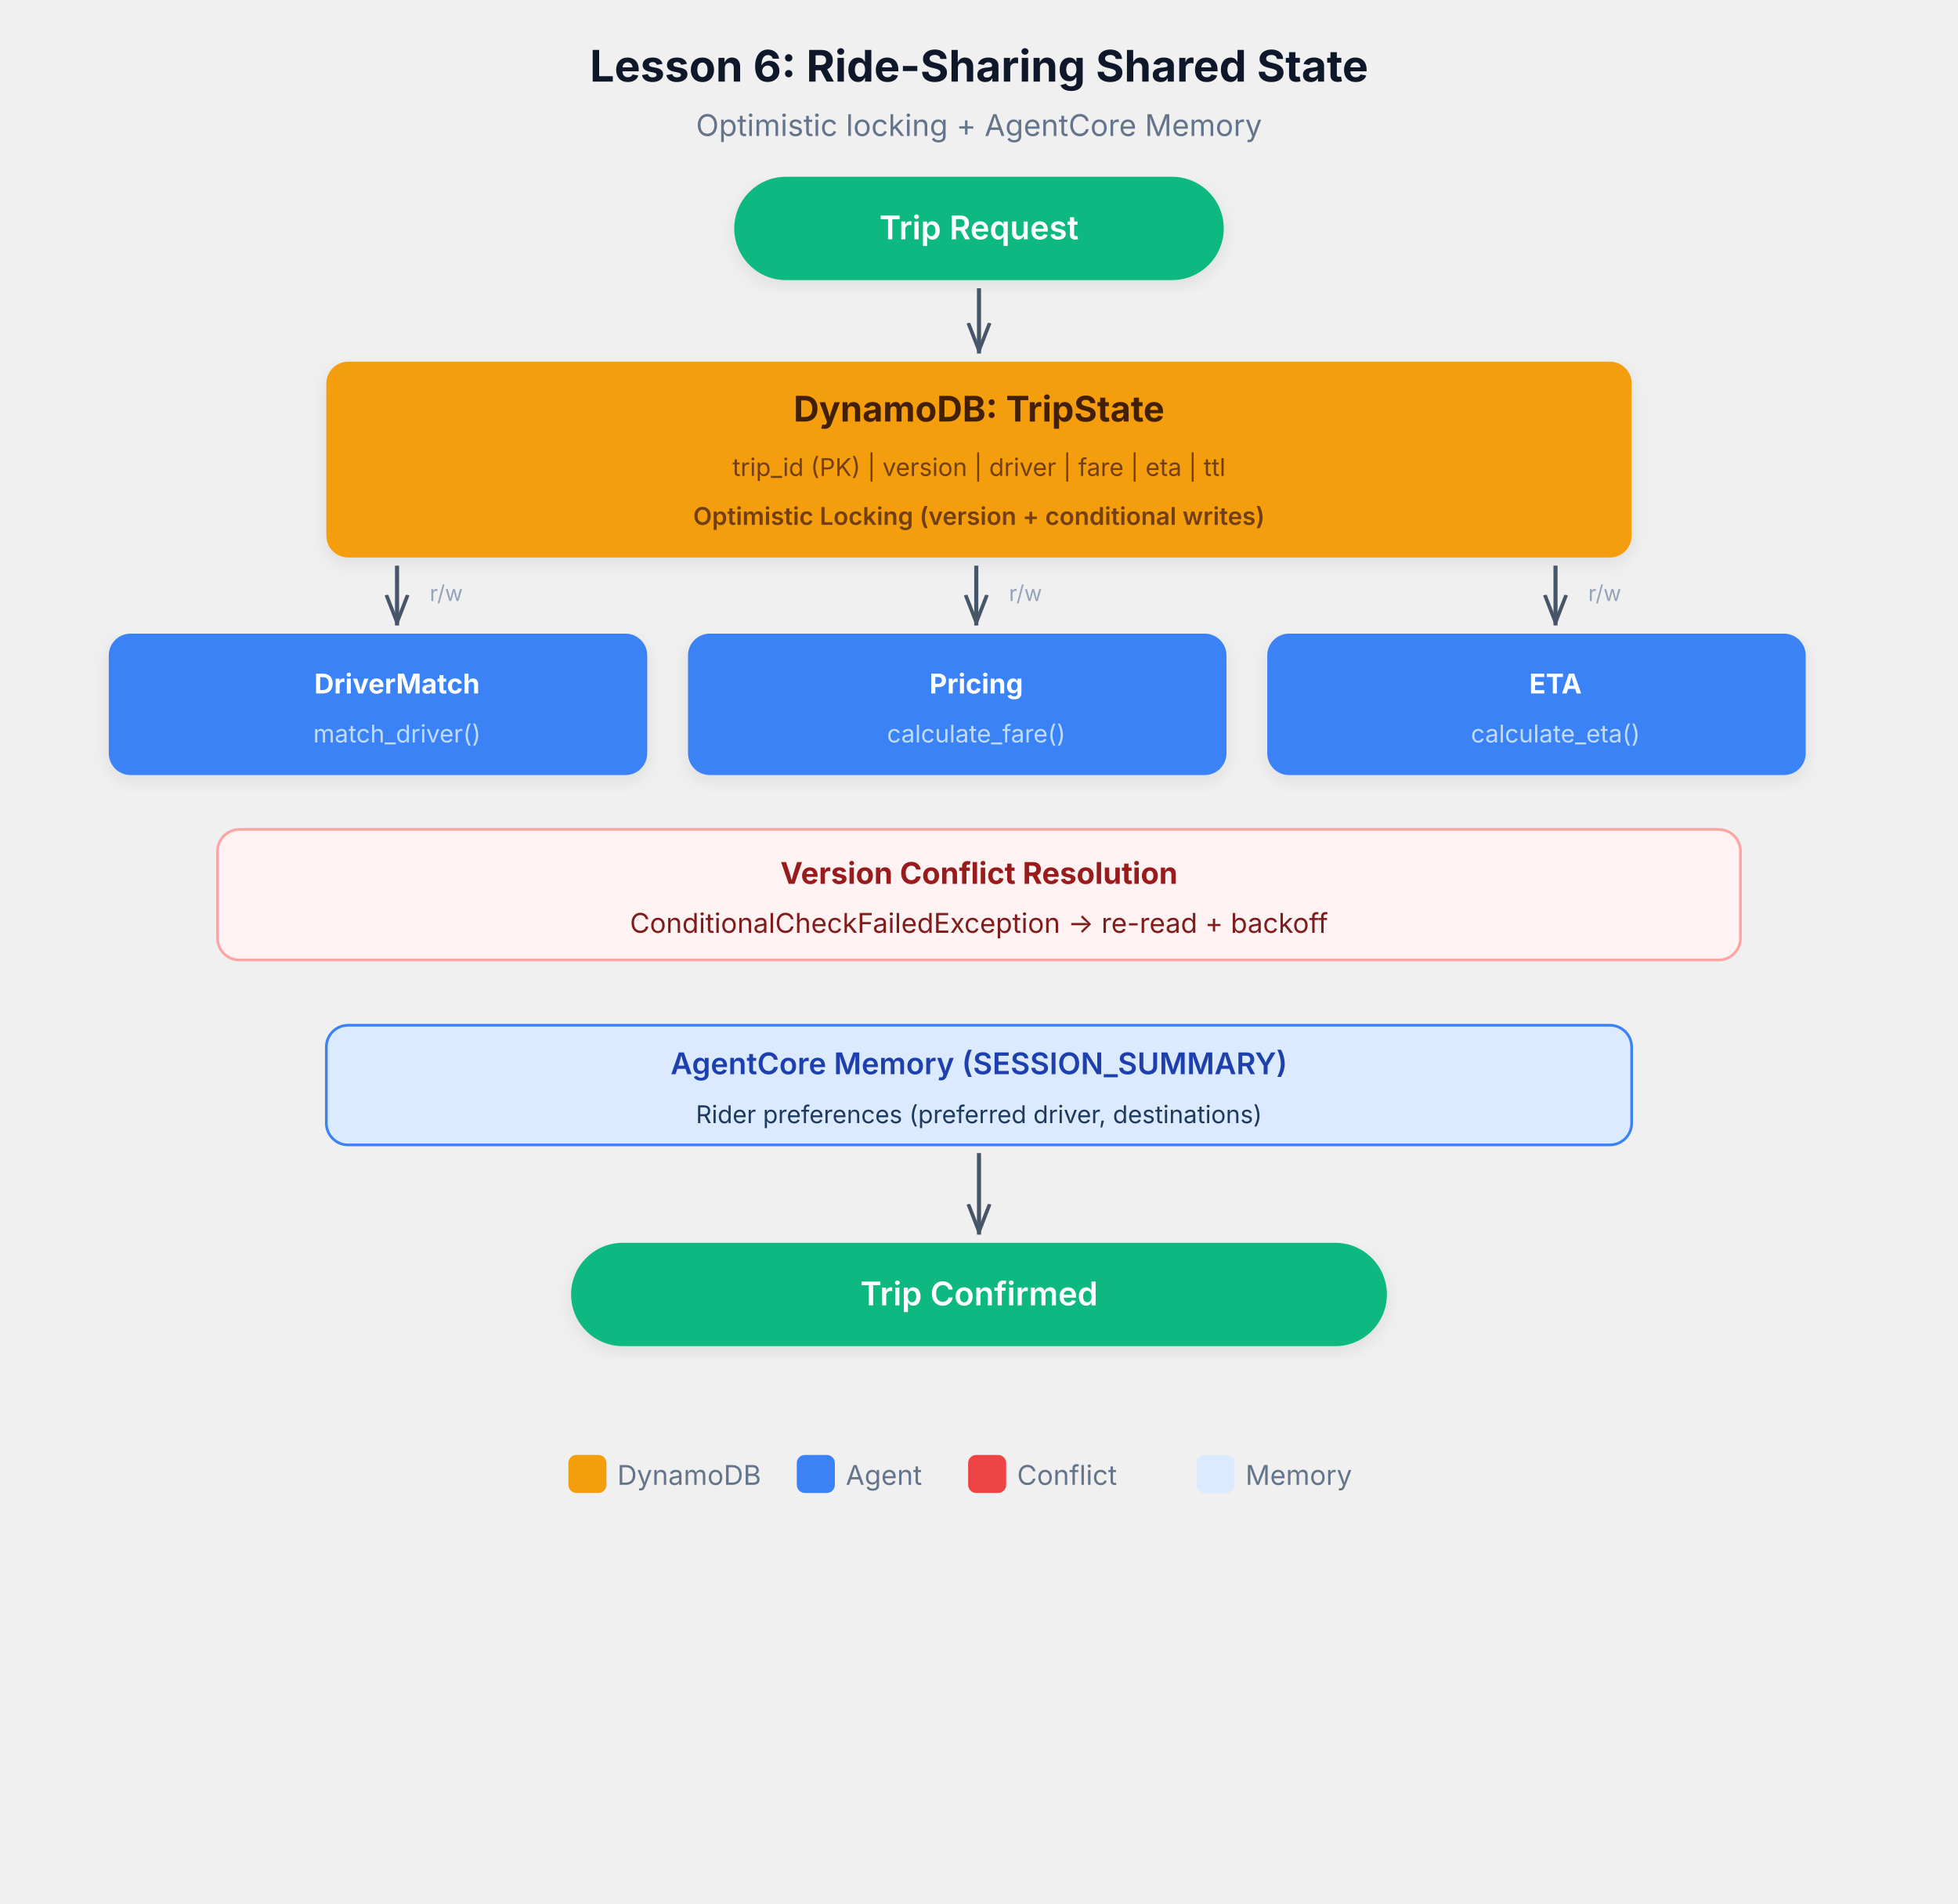
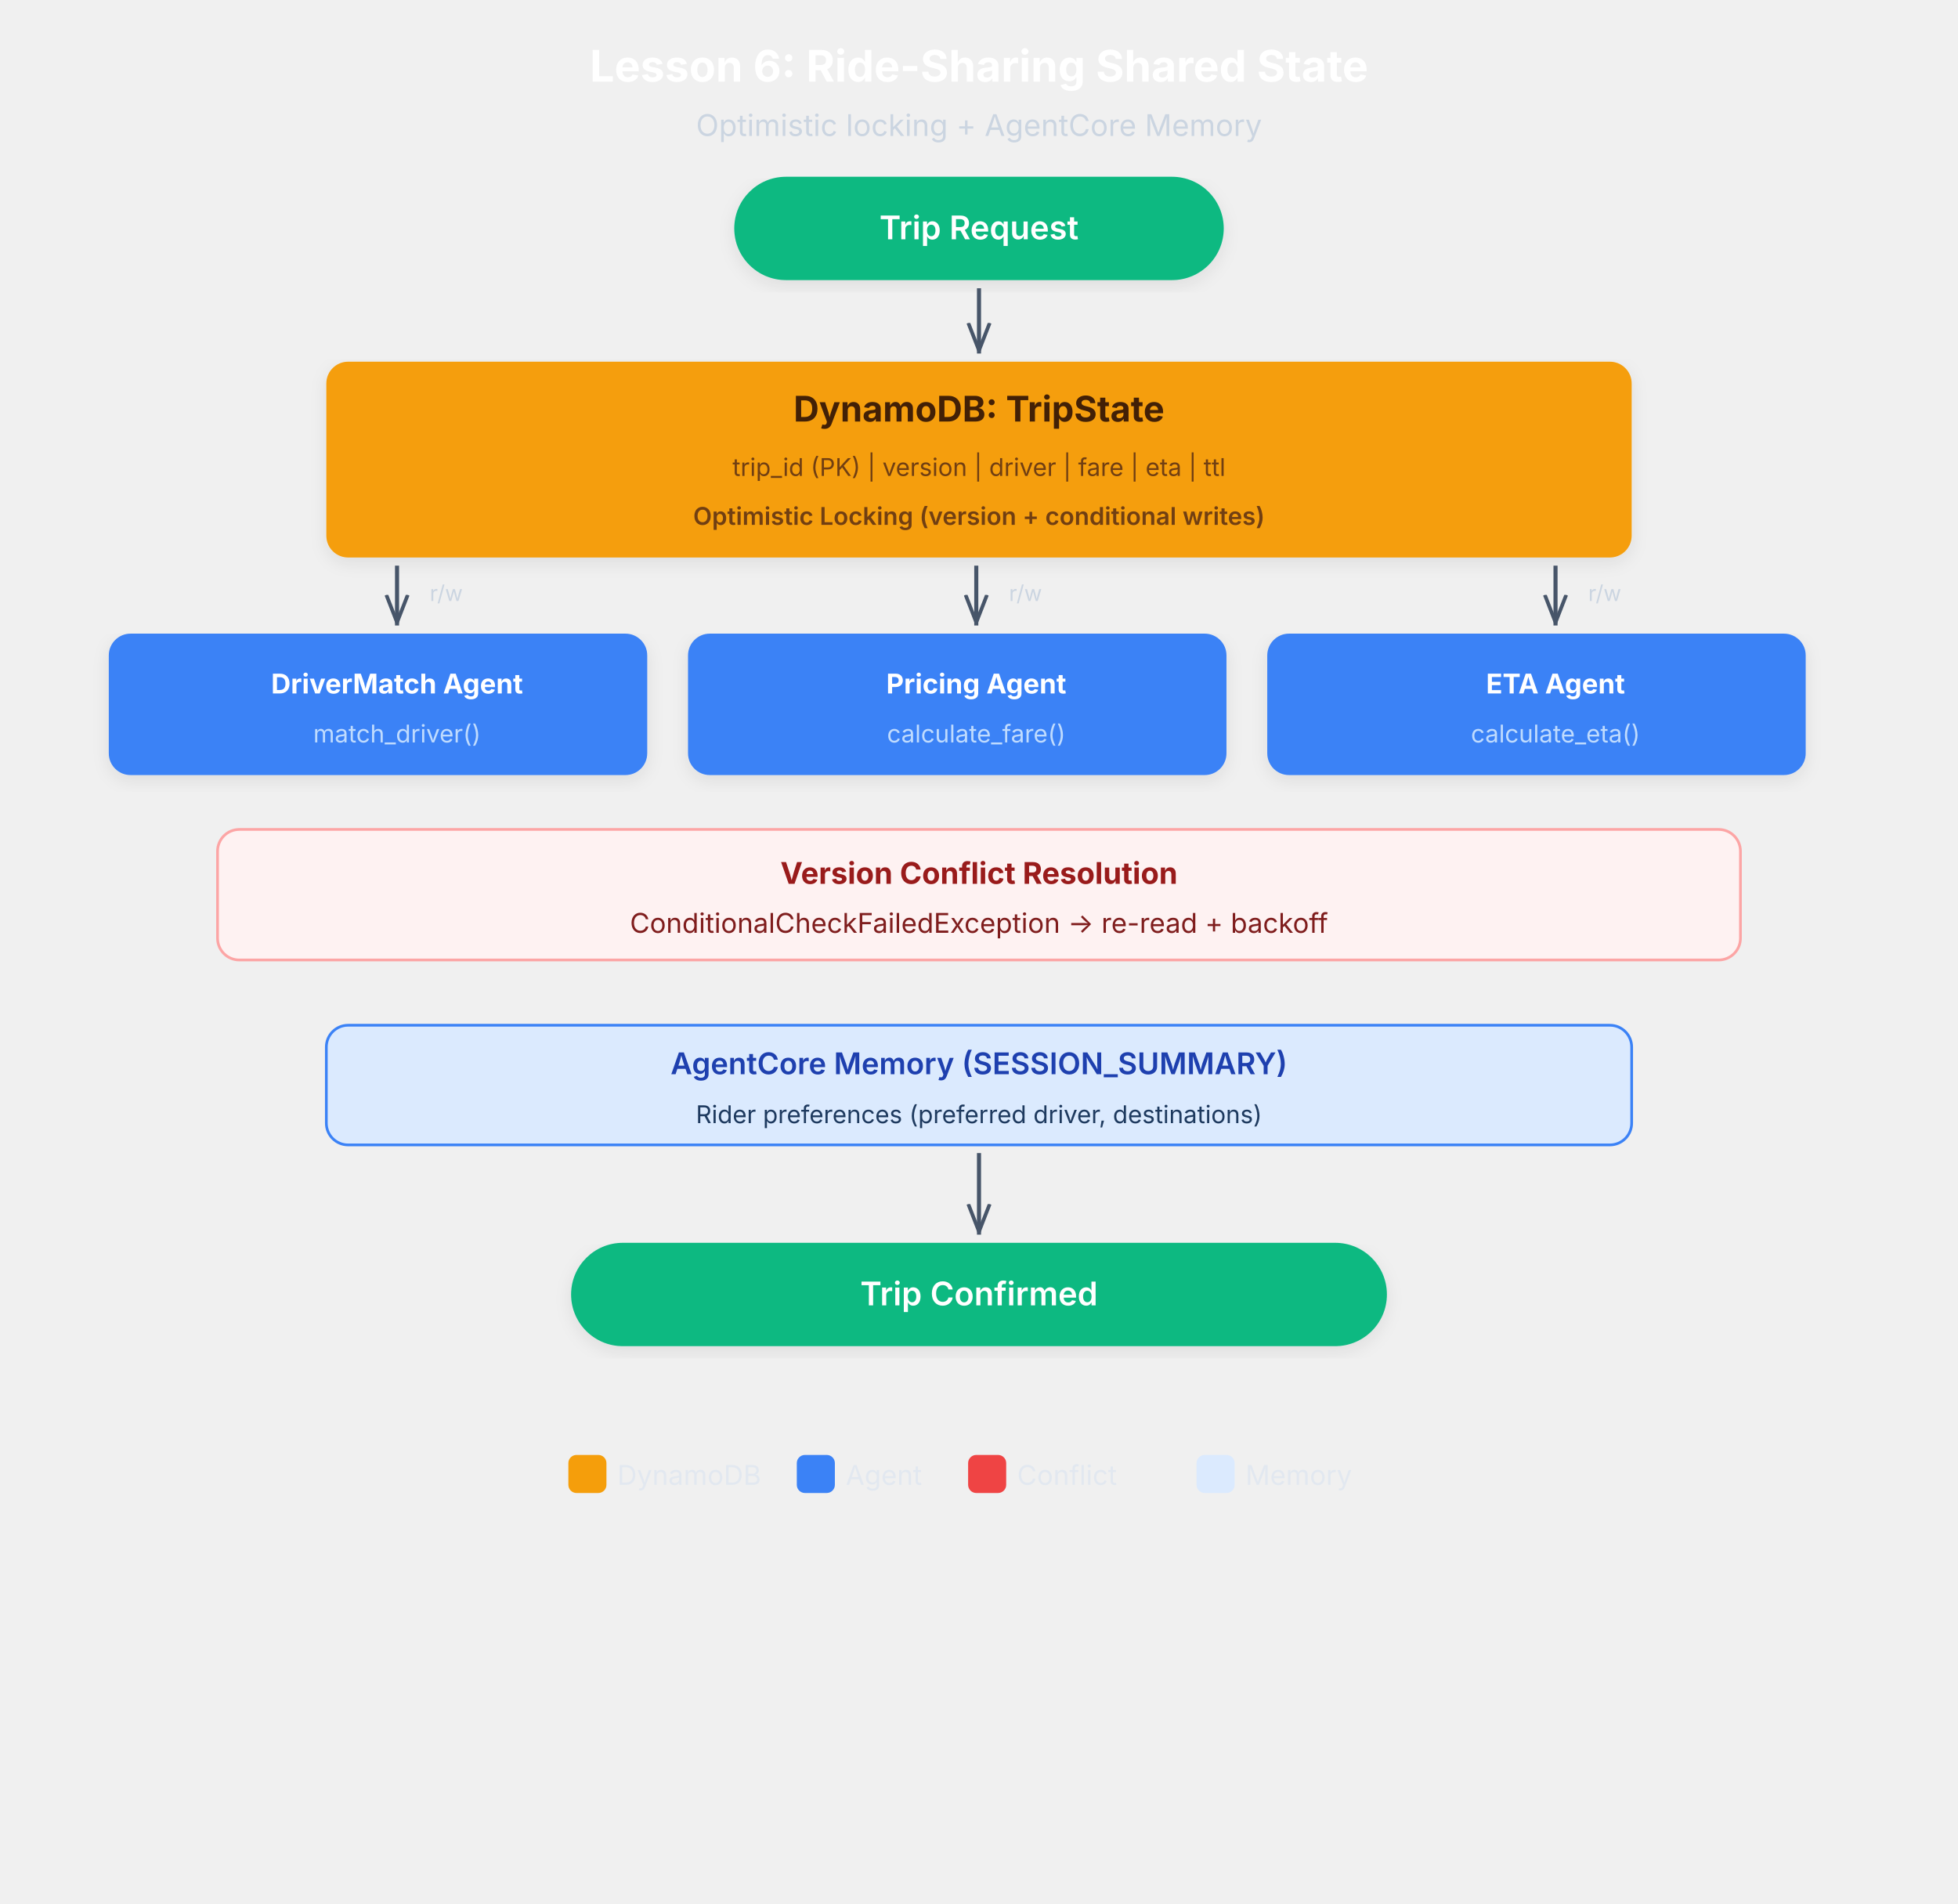
<svg xmlns="http://www.w3.org/2000/svg" viewBox="0 0 720 700" font-family="system-ui, -apple-system, &quot;Segoe UI&quot;, sans-serif">
  <defs>
    <filter id="sh" x="-4%" y="-4%" width="108%" height="116%">
      <feDropShadow dx="0" dy="2" stdDeviation="3" flood-opacity="0.08" />
    </filter>
    <marker id="a" viewBox="0 0 10 8" refX="10" refY="4" markerWidth="8" markerHeight="6" orient="auto">
      <path d="M0,0.5 L9,4 L0,7.5" fill="none" stroke="#475569" stroke-width="1.2" stroke-linejoin="round" />
    </marker>
    <marker id="ah" viewBox="0 0 10 8" refX="10" refY="4" markerWidth="8" markerHeight="6" orient="auto">
      <path d="M0,0.5 L9,4 L0,7.5" fill="none" stroke="#475569" stroke-width="1.2" stroke-linejoin="round" />
    </marker>
  </defs>
-   <text x="360" y="30" text-anchor="middle" font-size="16" font-weight="700" fill="#0f172a">Lesson 6: Ride-Sharing Shared State</text>
-   <text x="360" y="50" text-anchor="middle" font-size="11" fill="#64748b">Optimistic locking + AgentCore Memory</text>
+   <text x="360" y="30" text-anchor="middle" font-size="16" font-weight="700" fill="#ffffff">Lesson 6: Ride-Sharing Shared State</text>
+   <text x="360" y="50" text-anchor="middle" font-size="11" fill="#cbd5e1">Optimistic locking + AgentCore Memory</text>
  <rect x="270" y="65" width="180" height="38" rx="19" fill="#10b981" filter="url(#sh)" />
  <text x="360" y="88" text-anchor="middle" font-size="12" font-weight="600" fill="white">Trip Request</text>
  <rect x="120" y="133" width="480" height="72" rx="8" fill="#f59e0b" filter="url(#sh)" />
  <text x="360" y="155" text-anchor="middle" font-size="13" font-weight="700" fill="#422006">DynamoDB: TripState</text>
  <text x="360" y="175" text-anchor="middle" font-size="9" fill="#713f12">trip_id (PK) | version | driver | fare | eta | ttl</text>
  <text x="360" y="193" text-anchor="middle" font-size="9" font-weight="600" fill="#713f12">Optimistic Locking (version + conditional writes)</text>
-   <text x="158" y="221" font-size="8" fill="#94a3b8">r/w</text>
+   <text x="158" y="221" font-size="8" fill="#cbd5e1">r/w</text>
  <rect x="40" y="233" width="198" height="52" rx="8" fill="#3b82f6" filter="url(#sh)" />
-   <text x="146" y="255" text-anchor="middle" font-size="10" font-weight="700" fill="white">DriverMatch</text>
+   <text x="146" y="255" text-anchor="middle" font-size="10" font-weight="700" fill="white">DriverMatch Agent</text>
  <text x="146" y="273" text-anchor="middle" font-size="9" fill="#bfdbfe">match_driver()</text>
-   <text x="371" y="221" font-size="8" fill="#94a3b8">r/w</text>
+   <text x="371" y="221" font-size="8" fill="#cbd5e1">r/w</text>
  <rect x="253" y="233" width="198" height="52" rx="8" fill="#3b82f6" filter="url(#sh)" />
-   <text x="359" y="255" text-anchor="middle" font-size="10" font-weight="700" fill="white">Pricing</text>
+   <text x="359" y="255" text-anchor="middle" font-size="10" font-weight="700" fill="white">Pricing Agent</text>
  <text x="359" y="273" text-anchor="middle" font-size="9" fill="#bfdbfe">calculate_fare()</text>
-   <text x="584" y="221" font-size="8" fill="#94a3b8">r/w</text>
+   <text x="584" y="221" font-size="8" fill="#cbd5e1">r/w</text>
  <rect x="466" y="233" width="198" height="52" rx="8" fill="#3b82f6" filter="url(#sh)" />
-   <text x="572" y="255" text-anchor="middle" font-size="10" font-weight="700" fill="white">ETA</text>
+   <text x="572" y="255" text-anchor="middle" font-size="10" font-weight="700" fill="white">ETA Agent</text>
  <text x="572" y="273" text-anchor="middle" font-size="9" fill="#bfdbfe">calculate_eta()</text>
  <rect x="80" y="305" width="560" height="48" rx="8" fill="#fef2f2" stroke="#fca5a5" stroke-width="1" />
  <text x="360" y="325" text-anchor="middle" font-size="11" font-weight="700" fill="#991b1b">Version Conflict Resolution</text>
  <text x="360" y="343" text-anchor="middle" font-size="10" fill="#7f1d1d">ConditionalCheckFailedException → re-read + backoff</text>
  <rect x="120" y="377" width="480" height="44" rx="8" fill="#dbeafe" stroke="#3b82f6" stroke-width="1" />
  <text x="360" y="395" text-anchor="middle" font-size="11" font-weight="600" fill="#1e40af">AgentCore Memory (SESSION_SUMMARY)</text>
  <text x="360" y="413" text-anchor="middle" font-size="9" fill="#1e3a5f">Rider preferences (preferred driver, destinations)</text>
  <rect x="210" y="457" width="300" height="38" rx="19" fill="#10b981" filter="url(#sh)" />
  <text x="360" y="480" text-anchor="middle" font-size="12" font-weight="600" fill="white">Trip Confirmed</text>
  <rect x="209" y="535" width="14" height="14" rx="3" fill="#f59e0b" />
-   <text x="227" y="546" font-size="10" fill="#64748b">DynamoDB</text>
+   <text x="227" y="546" font-size="10" fill="#e2e8f0">DynamoDB</text>
  <rect x="293" y="535" width="14" height="14" rx="3" fill="#3b82f6" />
-   <text x="311" y="546" font-size="10" fill="#64748b">Agent</text>
+   <text x="311" y="546" font-size="10" fill="#e2e8f0">Agent</text>
  <rect x="356" y="535" width="14" height="14" rx="3" fill="#ef4444" />
-   <text x="374" y="546" font-size="10" fill="#64748b">Conflict</text>
+   <text x="374" y="546" font-size="10" fill="#e2e8f0">Conflict</text>
  <rect x="440" y="535" width="14" height="14" rx="3" fill="#dbeafe" />
-   <text x="458" y="546" font-size="10" fill="#64748b">Memory</text>
+   <text x="458" y="546" font-size="10" fill="#e2e8f0">Memory</text>
  <g id="arrows">
    <line x1="360" y1="106" x2="360" y2="130" stroke="#475569" stroke-width="1.5" marker-end="url(#a)" />
    <line x1="146" y1="208" x2="146" y2="230" stroke="#475569" stroke-width="1.5" marker-end="url(#a)" />
    <line x1="359" y1="208" x2="359" y2="230" stroke="#475569" stroke-width="1.5" marker-end="url(#a)" />
    <line x1="572" y1="208" x2="572" y2="230" stroke="#475569" stroke-width="1.5" marker-end="url(#a)" />
    <line x1="360" y1="424" x2="360" y2="454" stroke="#475569" stroke-width="1.5" marker-end="url(#a)" />
  </g>
</svg>
